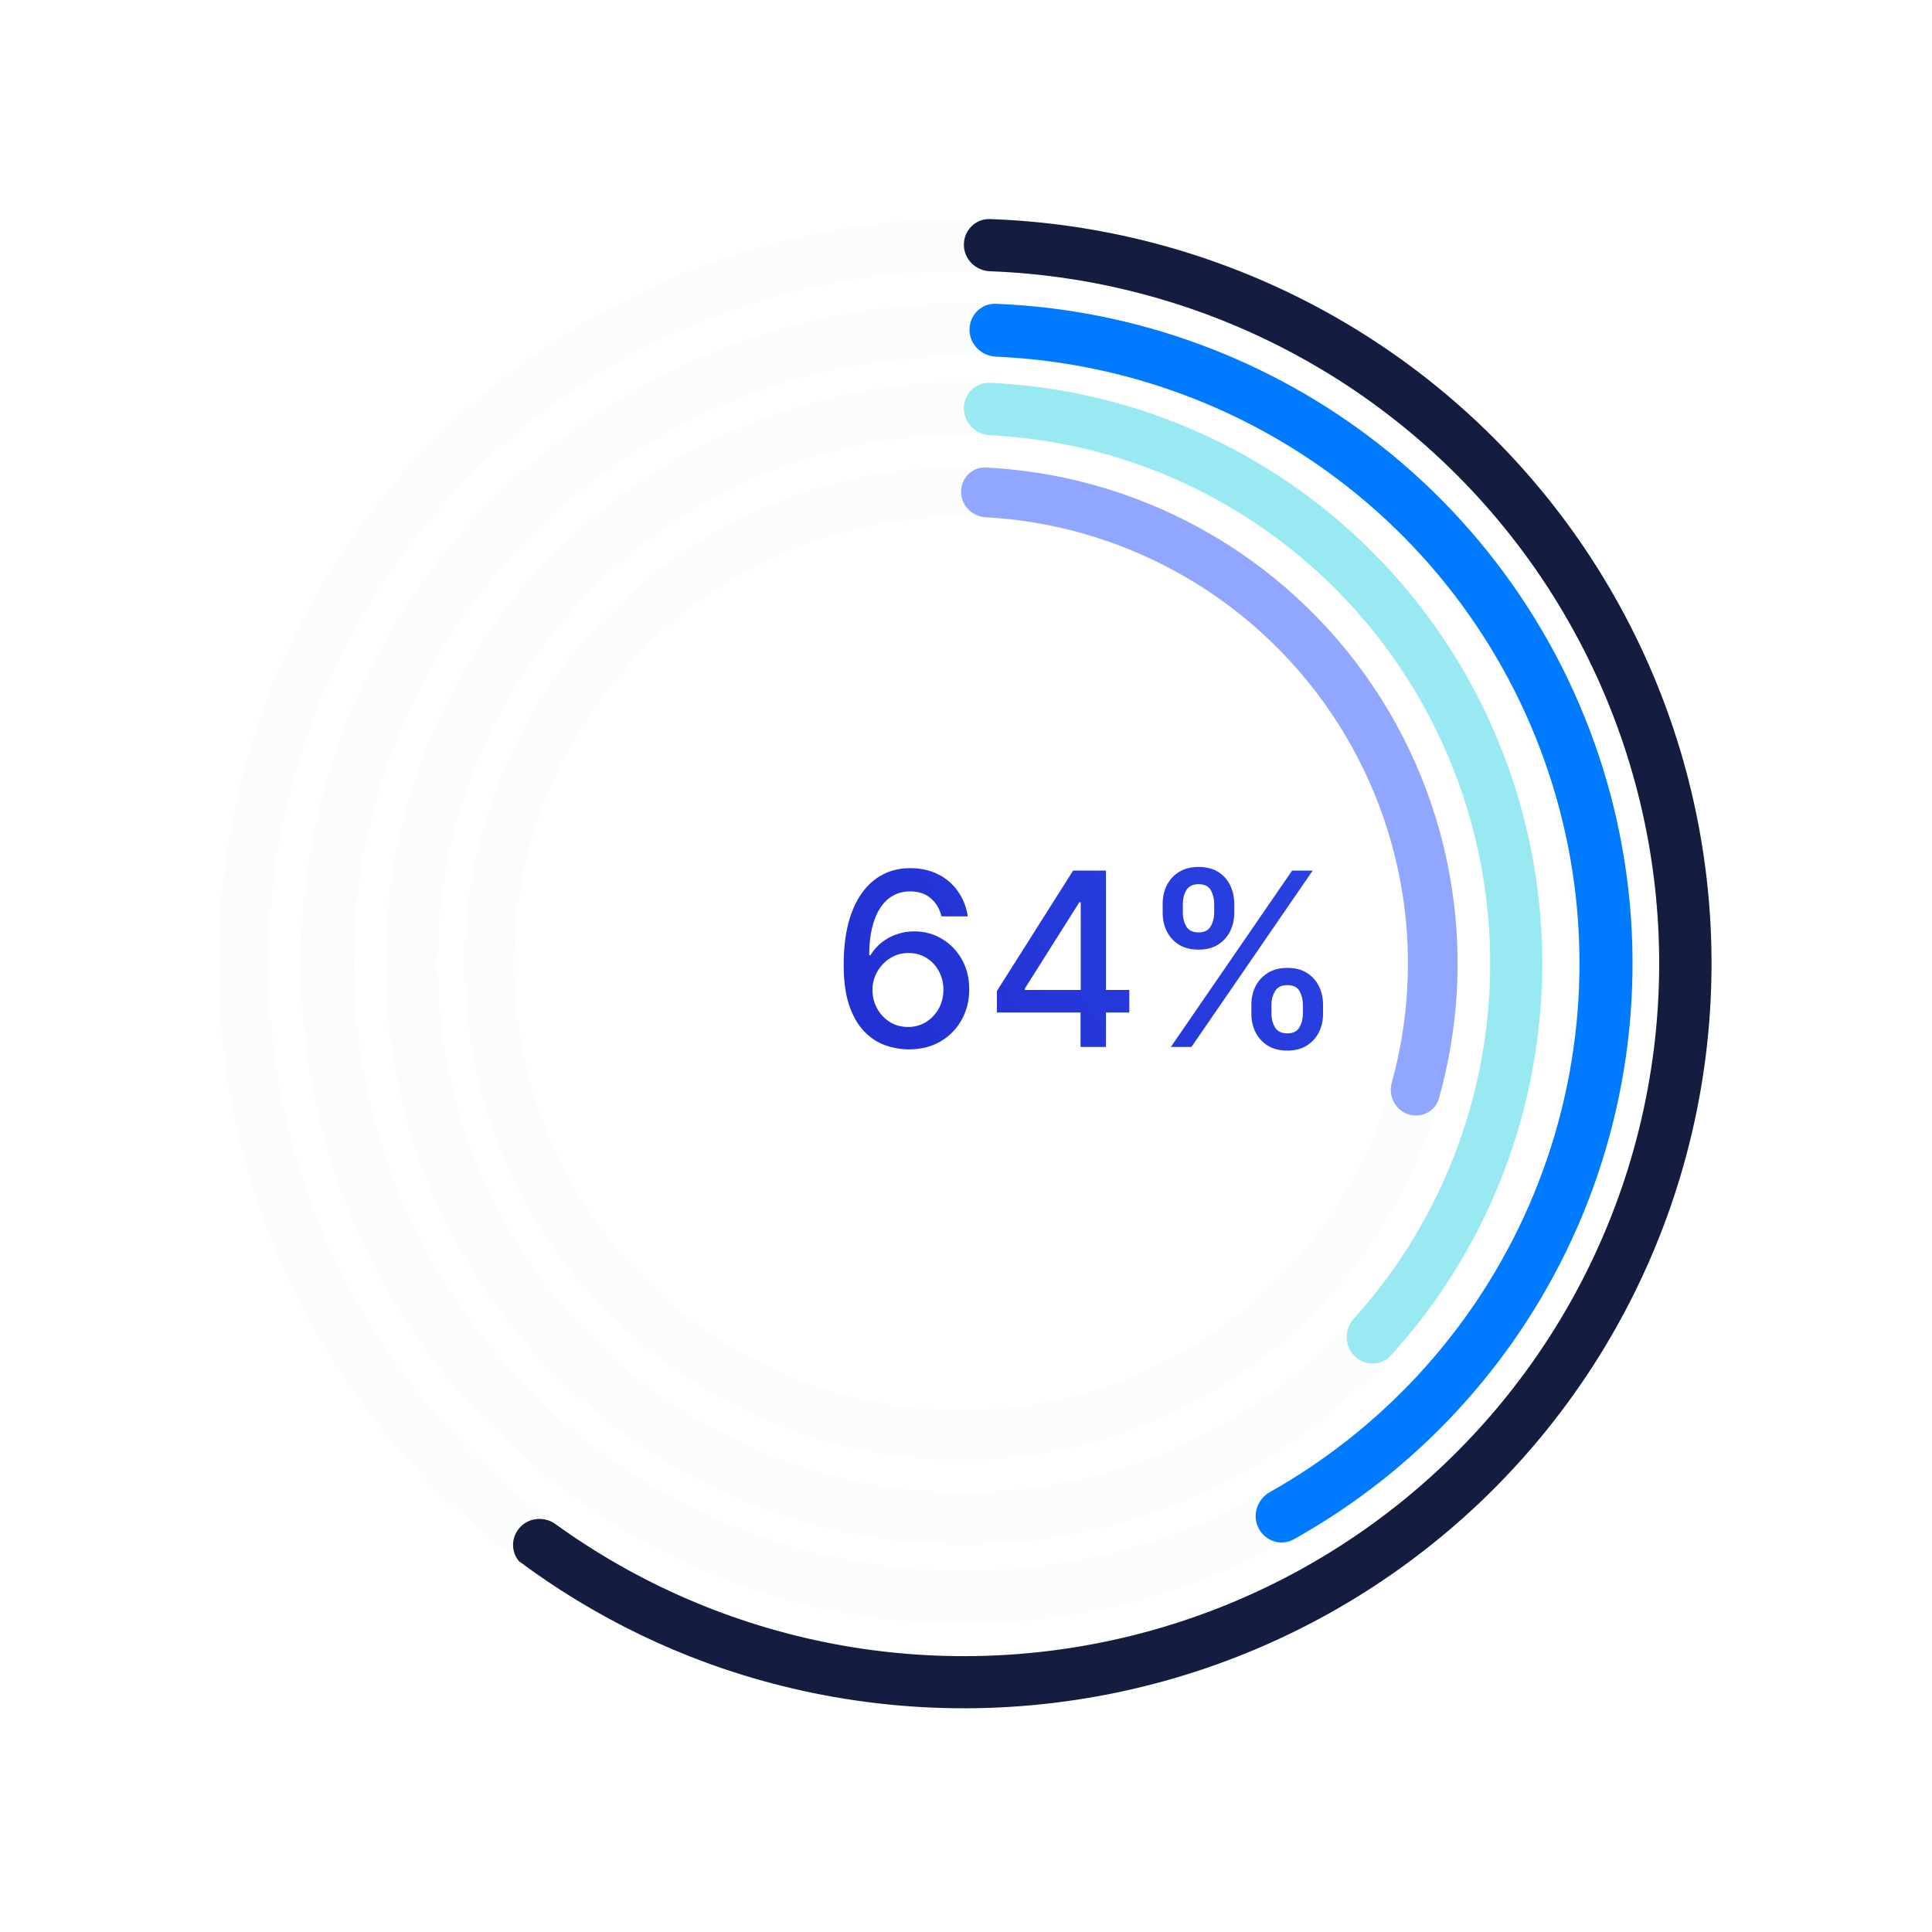
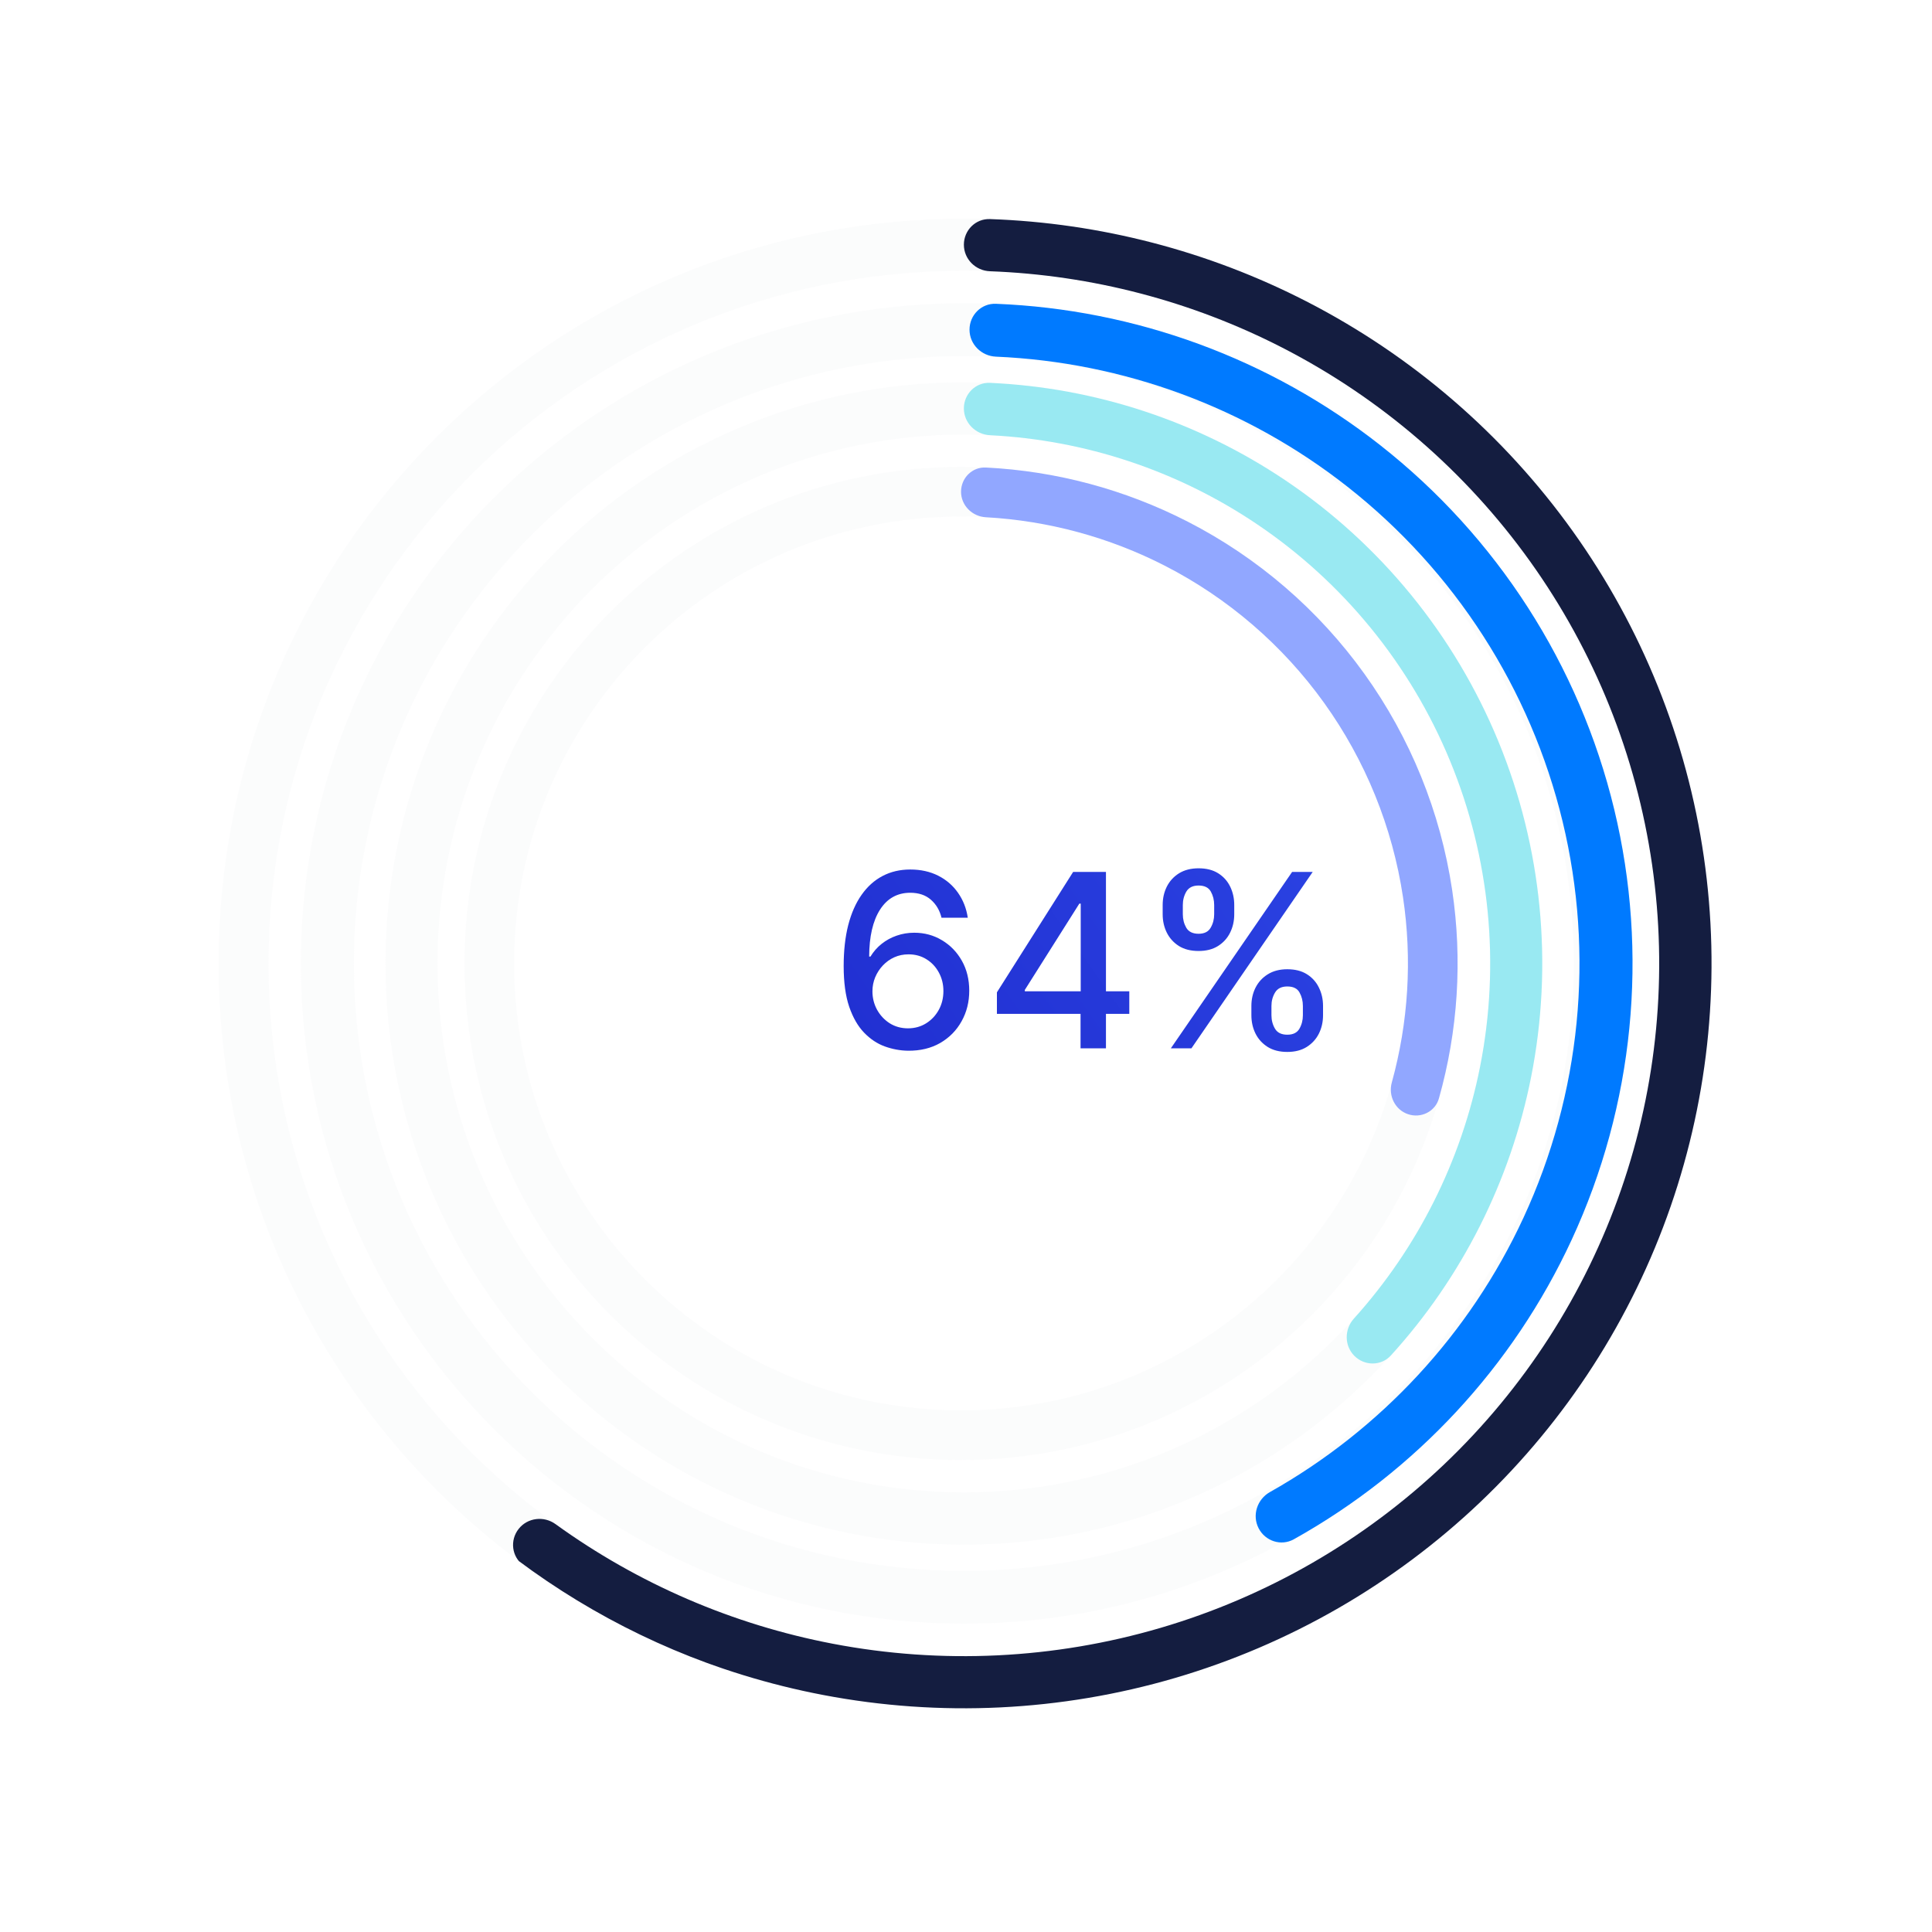
- <svg xmlns="http://www.w3.org/2000/svg" width="380" height="380" viewBox="0 0 380 380" fill="none">
-   <rect width="380" height="380" fill="white" />
+ <svg xmlns="http://www.w3.org/2000/svg" width="616" height="616" viewBox="0 0 616 616" fill="none">
+   <rect width="616" height="616" fill="white" />
  <g clip-path="url(#clip0_1321_196)">
-     <path opacity="0.1" d="M189.026 287.167C135.086 287.167 91.359 243.44 91.359 189.5C91.359 135.56 135.086 91.833 189.026 91.833C242.966 91.833 286.692 135.56 286.692 189.5C286.692 243.44 242.966 287.167 189.026 287.167ZM189.026 101.6C140.48 101.6 101.126 140.954 101.126 189.5C101.126 238.046 140.48 277.4 189.026 277.4C237.572 277.4 276.926 238.046 276.926 189.5C276.926 140.954 237.572 101.6 189.026 101.6Z" fill="#DADEE4" />
-     <path d="M189.026 96.717C189.026 94.02 191.214 91.821 193.907 91.955C207.727 92.647 221.262 96.269 233.607 102.602C247.402 109.679 259.314 119.938 268.357 132.532C277.401 145.126 283.316 159.691 285.614 175.024C287.67 188.745 286.777 202.728 283.016 216.044C282.283 218.64 279.501 220.01 276.945 219.148V219.148C274.389 218.286 273.03 215.519 273.749 212.919C277.023 201.076 277.782 188.659 275.955 176.472C273.887 162.672 268.563 149.563 260.424 138.229C252.285 126.894 241.564 117.661 229.149 111.291C218.184 105.666 206.175 102.418 193.907 101.736C191.214 101.586 189.026 99.414 189.026 96.717V96.717Z" fill="#91A7FF" />
-     <path opacity="0.1" d="M189.582 303.814C126.755 303.814 75.823 252.634 75.823 189.5C75.823 126.366 126.755 75.186 189.582 75.186C252.41 75.186 303.342 126.366 303.342 189.5C303.342 252.634 252.41 303.814 189.582 303.814ZM189.582 85.474C132.409 85.474 86.061 132.048 86.061 189.5C86.061 246.952 132.409 293.526 189.582 293.526C246.755 293.526 293.103 246.952 293.103 189.5C293.103 132.048 246.755 85.474 189.582 85.474Z" fill="#DADEE4" />
-     <path d="M189.582 80.33C189.582 77.489 191.886 75.173 194.724 75.302C215.42 76.243 235.504 82.849 252.783 94.451C271.491 107.012 286.072 124.865 294.682 145.754C303.292 166.642 305.545 189.627 301.155 211.802C297.101 232.284 287.548 251.225 273.576 266.596C271.663 268.7 268.39 268.693 266.384 266.677V266.677C264.392 264.675 264.403 261.448 266.294 259.35C278.858 245.418 287.451 228.297 291.114 209.794C295.108 189.615 293.058 168.699 285.223 149.691C277.387 130.683 264.119 114.436 247.095 103.005C231.499 92.534 213.394 86.535 194.724 85.602C191.887 85.46 189.582 83.171 189.582 80.33V80.33Z" fill="#99E9F2" />
-     <path opacity="0.1" d="M189.582 319.352C117.56 319.352 59.175 261.216 59.175 189.5C59.175 117.785 117.56 59.648 189.582 59.648C261.604 59.648 319.989 117.785 319.989 189.5C319.989 261.216 261.604 319.352 189.582 319.352ZM189.582 70.036C123.322 70.036 69.607 123.522 69.607 189.5C69.607 255.478 123.322 308.964 189.582 308.964C255.842 308.964 309.557 255.478 309.557 189.5C309.557 123.522 255.842 70.036 189.582 70.036Z" fill="#DADEE4" />
-     <path d="M190.692 64.842C190.692 61.973 193.019 59.637 195.885 59.751C223.331 60.84 249.783 70.536 271.423 87.522C294.426 105.578 310.655 130.819 317.494 159.179C324.334 187.538 321.386 217.365 309.126 243.853C297.59 268.775 278.443 289.376 254.483 302.756C251.982 304.153 248.855 303.13 247.55 300.58V300.58C246.239 298.018 247.265 294.888 249.772 293.475C271.632 281.16 289.102 262.297 299.651 239.505C310.931 215.136 313.643 187.695 307.35 161.604C301.058 135.514 286.128 112.292 264.965 95.681C245.164 80.139 220.987 71.23 195.885 70.148C193.019 70.024 190.692 67.71 190.692 64.842V64.842Z" fill="#007AFF" />
-     <path opacity="0.1" d="M189.583 336C108.367 336 42.528 270.41 42.528 189.5C42.528 108.59 108.367 43 189.583 43C270.799 43 336.638 108.59 336.638 189.5C336.638 270.41 270.799 336 189.583 336ZM189.583 53.255C114.052 53.255 52.822 114.254 52.822 189.5C52.822 264.746 114.052 325.745 189.583 325.745C265.114 325.745 326.344 264.746 326.344 189.5C326.344 114.254 265.114 53.255 189.583 53.255Z" fill="#DADEE4" />
-     <path d="M189.582 48.127C189.582 45.296 191.879 42.991 194.709 43.089C216.378 43.842 237.635 49.361 256.947 59.275C277.779 69.971 295.743 85.471 309.343 104.485C322.943 123.499 331.785 145.476 335.131 168.584C338.477 191.692 336.23 215.262 328.579 237.33C320.927 259.398 308.092 279.325 291.144 295.449C274.195 311.574 253.623 323.429 231.143 330.028C208.662 336.626 184.924 337.776 161.907 333.382C140.582 329.311 120.447 320.59 102.937 307.87C100.637 306.199 100.251 302.953 102.01 300.719V300.719C103.759 298.497 106.972 298.116 109.264 299.774C125.487 311.501 144.118 319.545 163.845 323.311C185.25 327.397 207.327 326.327 228.233 320.191C249.14 314.054 268.272 303.029 284.034 288.033C299.797 273.037 311.733 254.505 318.849 233.982C325.965 213.459 328.054 191.539 324.942 170.048C321.831 148.557 313.608 128.119 300.96 110.436C288.312 92.753 271.605 78.338 252.231 68.391C234.378 59.225 214.737 54.099 194.709 53.351C191.879 53.245 189.582 50.959 189.582 48.127V48.127Z" fill="#141D40" />
-     <path d="M178.594 206.398C177.047 206.375 175.522 206.093 174.02 205.551C172.529 205.009 171.174 204.105 169.955 202.84C168.735 201.575 167.758 199.876 167.024 197.741C166.301 195.607 165.94 192.941 165.94 189.745C165.94 186.719 166.239 184.031 166.838 181.682C167.447 179.333 168.323 177.351 169.463 175.736C170.604 174.109 171.982 172.873 173.597 172.026C175.212 171.179 177.024 170.755 179.035 170.755C181.101 170.755 182.937 171.162 184.54 171.975C186.144 172.788 187.443 173.912 188.437 175.346C189.442 176.78 190.08 178.412 190.351 180.242H185.184C184.834 178.796 184.139 177.616 183.1 176.701C182.061 175.787 180.706 175.329 179.035 175.329C176.494 175.329 174.512 176.436 173.089 178.649C171.677 180.863 170.965 183.941 170.954 187.882H171.208C171.807 186.899 172.541 186.064 173.41 185.375C174.291 184.675 175.274 184.138 176.358 183.765C177.453 183.381 178.605 183.189 179.814 183.189C181.824 183.189 183.642 183.681 185.269 184.663C186.906 185.635 188.211 186.978 189.182 188.695C190.153 190.412 190.639 192.377 190.639 194.59C190.639 196.804 190.136 198.809 189.131 200.604C188.137 202.4 186.737 203.823 184.93 204.873C183.123 205.912 181.011 206.42 178.594 206.398ZM178.577 201.993C179.91 201.993 181.101 201.666 182.152 201.011C183.202 200.356 184.032 199.475 184.642 198.368C185.252 197.261 185.557 196.025 185.557 194.658C185.557 193.325 185.257 192.111 184.659 191.016C184.072 189.92 183.258 189.051 182.219 188.407C181.192 187.763 180.017 187.442 178.696 187.442C177.691 187.442 176.759 187.634 175.901 188.017C175.054 188.401 174.308 188.932 173.665 189.61C173.021 190.288 172.513 191.067 172.14 191.948C171.778 192.817 171.598 193.738 171.598 194.709C171.598 196.008 171.897 197.21 172.496 198.317C173.105 199.424 173.936 200.316 174.986 200.994C176.047 201.66 177.245 201.993 178.577 201.993ZM196.081 199.147V194.912L211.073 171.23H214.41V177.464H212.293L201.57 194.438V194.709H222.118V199.147H196.081ZM212.53 205.923V197.86L212.564 195.929V171.23H217.527V205.923H212.53ZM246.131 199.418V197.589C246.131 196.279 246.402 195.082 246.944 193.997C247.498 192.902 248.3 192.027 249.35 191.372C250.411 190.705 251.693 190.372 253.195 190.372C254.731 190.372 256.019 190.7 257.058 191.355C258.097 192.01 258.882 192.885 259.412 193.981C259.955 195.076 260.226 196.279 260.226 197.589V199.418C260.226 200.728 259.955 201.931 259.412 203.027C258.87 204.111 258.074 204.986 257.024 205.652C255.985 206.307 254.709 206.635 253.195 206.635C251.671 206.635 250.383 206.307 249.333 205.652C248.283 204.986 247.486 204.111 246.944 203.027C246.402 201.931 246.131 200.728 246.131 199.418ZM250.078 197.589V199.418C250.078 200.39 250.31 201.271 250.773 202.061C251.236 202.852 252.043 203.247 253.195 203.247C254.336 203.247 255.132 202.852 255.584 202.061C256.036 201.271 256.262 200.39 256.262 199.418V197.589C256.262 196.618 256.041 195.737 255.601 194.946C255.172 194.156 254.37 193.76 253.195 193.76C252.066 193.76 251.264 194.156 250.79 194.946C250.315 195.737 250.078 196.618 250.078 197.589ZM228.683 179.564V177.735C228.683 176.425 228.954 175.222 229.496 174.126C230.049 173.031 230.851 172.156 231.901 171.501C232.963 170.846 234.245 170.518 235.747 170.518C237.283 170.518 238.57 170.846 239.609 171.501C240.648 172.156 241.433 173.031 241.964 174.126C242.495 175.222 242.76 176.425 242.76 177.735V179.564C242.76 180.874 242.489 182.077 241.947 183.173C241.416 184.257 240.626 185.132 239.575 185.798C238.536 186.453 237.26 186.781 235.747 186.781C234.211 186.781 232.918 186.453 231.867 185.798C230.828 185.132 230.038 184.257 229.496 183.173C228.954 182.077 228.683 180.874 228.683 179.564ZM232.647 177.735V179.564C232.647 180.535 232.872 181.416 233.324 182.207C233.787 182.997 234.595 183.393 235.747 183.393C236.876 183.393 237.667 182.997 238.118 182.207C238.581 181.416 238.813 180.535 238.813 179.564V177.735C238.813 176.763 238.593 175.883 238.152 175.092C237.712 174.301 236.91 173.906 235.747 173.906C234.617 173.906 233.816 174.301 233.341 175.092C232.878 175.883 232.647 176.763 232.647 177.735ZM230.292 205.923L254.144 171.23H258.193L234.341 205.923H230.292Z" fill="url(#paint0_linear_1321_196)" />
+     <path opacity="0.1" d="M306.42 465.512C218.981 465.512 148.098 394.629 148.098 307.19C148.098 219.75 218.981 148.867 306.42 148.867C393.86 148.867 464.743 219.75 464.743 307.19C464.743 394.629 393.86 465.512 306.42 465.512ZM306.42 164.699C227.725 164.699 163.93 228.494 163.93 307.19C163.93 385.885 227.725 449.68 306.42 449.68C385.116 449.68 448.911 385.885 448.911 307.19C448.911 228.494 385.116 164.699 306.42 164.699Z" fill="#DADEE4" />
+     <path d="M306.421 156.783C306.421 152.411 309.968 148.846 314.335 149.065C336.737 150.186 358.678 156.056 378.689 166.323C401.051 177.795 420.361 194.426 435.021 214.841C449.681 235.256 459.27 258.868 462.996 283.723C466.329 305.966 464.881 328.633 458.785 350.219C457.597 354.426 453.085 356.648 448.943 355.251V355.251C444.8 353.854 442.597 349.367 443.761 345.154C449.068 325.955 450.299 305.827 447.338 286.07C443.986 263.7 435.355 242.449 422.161 224.076C408.967 205.703 391.588 190.734 371.462 180.409C353.688 171.291 334.222 166.025 314.334 164.919C309.968 164.676 306.421 161.155 306.421 156.783V156.783Z" fill="#91A7FF" />
+     <path opacity="0.1" d="M307.323 492.499C205.476 492.499 122.913 409.533 122.913 307.189C122.913 204.846 205.476 121.88 307.323 121.88C409.17 121.88 491.733 204.846 491.733 307.189C491.733 409.533 409.17 492.499 307.323 492.499ZM307.323 138.558C214.643 138.558 139.51 214.057 139.51 307.189C139.51 400.322 214.643 475.821 307.323 475.821C400.004 475.821 475.136 400.322 475.136 307.189C475.136 214.057 400.004 138.558 307.323 138.558Z" fill="#DADEE4" />
+     <path d="M307.322 130.219C307.322 125.613 311.058 121.86 315.659 122.069C349.208 123.594 381.764 134.302 409.775 153.11C440.101 173.472 463.737 202.414 477.695 236.274C491.652 270.135 495.304 307.395 488.189 343.342C481.617 376.544 466.13 407.249 443.481 432.166C440.38 435.578 435.075 435.566 431.823 432.298V432.298C428.594 429.053 428.611 423.821 431.677 420.421C452.043 397.836 465.974 370.082 471.911 340.088C478.386 307.376 475.063 273.47 462.361 242.657C449.66 211.843 428.151 185.507 400.554 166.977C375.273 150.002 345.923 140.278 315.658 138.766C311.058 138.536 307.322 134.824 307.322 130.219V130.219Z" fill="#99E9F2" />
+     <path opacity="0.1" d="M307.323 517.687C190.572 517.687 95.926 423.444 95.926 307.19C95.926 190.935 190.572 96.692 307.323 96.692C424.074 96.692 518.72 190.935 518.72 307.19C518.72 423.444 424.074 517.687 307.323 517.687ZM307.323 113.532C199.912 113.532 112.838 200.236 112.838 307.19C112.838 414.144 199.912 500.847 307.323 500.847C414.734 500.847 501.808 414.144 501.808 307.19C501.808 200.236 414.734 113.532 307.323 113.532Z" fill="#DADEE4" />
+     <path d="M309.122 105.112C309.122 100.462 312.894 96.675 317.541 96.859C362.032 98.624 404.911 114.342 439.992 141.879C477.281 171.148 503.588 212.065 514.675 258.037C525.763 304.01 520.984 352.36 501.11 395.299C482.41 435.699 451.371 469.094 412.53 490.784C408.477 493.048 403.407 491.389 401.292 487.256V487.256C399.166 483.103 400.829 478.029 404.894 475.739C440.33 455.776 468.649 425.197 485.751 388.25C504.035 348.747 508.431 304.264 498.231 261.969C488.031 219.675 463.828 182.031 429.522 155.103C397.425 129.909 358.232 115.468 317.54 113.714C312.894 113.513 309.122 109.762 309.122 105.112V105.112Z" fill="#007AFF" />
+     <path opacity="0.1" d="M307.323 544.674C175.668 544.674 68.939 438.348 68.939 307.19C68.939 176.031 175.668 69.705 307.323 69.705C438.979 69.705 545.707 176.031 545.707 307.19C545.707 438.348 438.979 544.674 307.323 544.674ZM307.323 86.329C184.883 86.329 85.626 185.212 85.626 307.19C85.626 429.167 184.883 528.05 307.323 528.05C429.763 528.05 529.02 429.167 529.02 307.19C529.02 185.212 429.763 86.329 307.323 86.329Z" fill="#DADEE4" />
+     <path d="M307.323 78.017C307.323 73.427 311.046 69.69 315.634 69.85C350.761 71.07 385.22 80.017 416.524 96.088C450.294 113.426 479.416 138.553 501.462 169.376C523.509 200.198 537.841 235.824 543.265 273.284C548.689 310.743 545.047 348.952 532.644 384.725C520.241 420.498 499.434 452.8 471.959 478.939C444.485 505.078 411.137 524.296 374.695 534.992C338.253 545.688 299.773 547.553 262.461 540.43C227.891 533.831 195.251 519.694 166.867 499.073C163.138 496.364 162.512 491.103 165.363 487.481V487.481C168.2 483.879 173.407 483.263 177.123 485.949C203.421 504.959 233.623 517.999 265.601 524.104C300.301 530.728 336.088 528.994 369.979 519.046C403.87 509.098 434.883 491.225 460.435 466.916C485.987 442.607 505.336 412.567 516.872 379.297C528.407 346.028 531.793 310.494 526.749 275.657C521.705 240.82 508.376 207.688 487.873 179.023C467.37 150.358 440.286 126.989 408.88 110.865C379.94 96.007 348.101 87.698 315.634 86.484C311.046 86.313 307.323 82.608 307.323 78.017V78.017Z" fill="#141D40" />
+     <path d="M289.51 335.013C287.002 334.977 284.531 334.519 282.096 333.64C279.679 332.761 277.482 331.297 275.505 329.246C273.528 327.196 271.944 324.441 270.754 320.981C269.583 317.52 268.997 313.2 268.997 308.019C268.997 303.113 269.482 298.755 270.452 294.947C271.441 291.139 272.86 287.926 274.709 285.308C276.558 282.672 278.791 280.668 281.409 279.294C284.027 277.921 286.966 277.235 290.224 277.235C293.575 277.235 296.55 277.894 299.149 279.212C301.749 280.53 303.854 282.352 305.465 284.677C307.095 287.002 308.129 289.647 308.569 292.613H300.193C299.625 290.27 298.499 288.357 296.815 286.874C295.131 285.391 292.934 284.649 290.224 284.649C286.105 284.649 282.892 286.444 280.586 290.032C278.297 293.62 277.144 298.609 277.125 304.998H277.537C278.508 303.405 279.698 302.051 281.107 300.934C282.535 299.799 284.128 298.929 285.886 298.325C287.661 297.703 289.529 297.391 291.488 297.391C294.746 297.391 297.694 298.188 300.33 299.781C302.985 301.355 305.099 303.534 306.674 306.316C308.248 309.099 309.035 312.285 309.035 315.873C309.035 319.461 308.221 322.711 306.591 325.622C304.98 328.532 302.71 330.839 299.781 332.542C296.852 334.226 293.428 335.05 289.51 335.013ZM289.483 327.873C291.643 327.873 293.575 327.342 295.277 326.281C296.98 325.219 298.326 323.791 299.314 321.997C300.303 320.203 300.797 318.198 300.797 315.983C300.797 313.822 300.312 311.854 299.342 310.079C298.39 308.303 297.071 306.893 295.387 305.849C293.721 304.806 291.817 304.284 289.675 304.284C288.046 304.284 286.535 304.595 285.144 305.218C283.771 305.84 282.563 306.701 281.519 307.799C280.476 308.898 279.652 310.161 279.048 311.589C278.462 312.999 278.169 314.491 278.169 316.065C278.169 318.17 278.654 320.12 279.624 321.914C280.613 323.708 281.959 325.155 283.661 326.253C285.382 327.333 287.323 327.873 289.483 327.873ZM317.857 323.26V316.395L342.161 278.004H347.57V288.11H344.138L326.755 315.626V316.065H360.065V323.26H317.857ZM344.522 334.244V321.173L344.577 318.042V278.004H352.623V334.244H344.522ZM398.992 323.699V320.733C398.992 318.61 399.431 316.669 400.31 314.912C401.207 313.136 402.507 311.717 404.209 310.655C405.93 309.575 408.008 309.035 410.443 309.035C412.933 309.035 415.02 309.566 416.704 310.628C418.388 311.69 419.661 313.108 420.521 314.884C421.4 316.66 421.839 318.61 421.839 320.733V323.699C421.839 325.823 421.4 327.773 420.521 329.549C419.642 331.306 418.352 332.725 416.649 333.805C414.965 334.867 412.896 335.398 410.443 335.398C407.971 335.398 405.884 334.867 404.182 333.805C402.479 332.725 401.188 331.306 400.31 329.549C399.431 327.773 398.992 325.823 398.992 323.699ZM405.39 320.733V323.699C405.39 325.274 405.765 326.702 406.516 327.983C407.267 329.265 408.575 329.906 410.443 329.906C412.292 329.906 413.583 329.265 414.315 327.983C415.047 326.702 415.413 325.274 415.413 323.699V320.733C415.413 319.159 415.056 317.731 414.342 316.45C413.647 315.168 412.347 314.527 410.443 314.527C408.612 314.527 407.312 315.168 406.543 316.45C405.774 317.731 405.39 319.159 405.39 320.733ZM370.706 291.515V288.549C370.706 286.425 371.146 284.475 372.025 282.7C372.922 280.924 374.221 279.505 375.924 278.443C377.645 277.381 379.723 276.85 382.158 276.85C384.648 276.85 386.735 277.381 388.419 278.443C390.103 279.505 391.376 280.924 392.236 282.7C393.097 284.475 393.527 286.425 393.527 288.549V291.515C393.527 293.638 393.087 295.588 392.209 297.364C391.348 299.121 390.067 300.54 388.364 301.62C386.68 302.682 384.611 303.213 382.158 303.213C379.668 303.213 377.572 302.682 375.869 301.62C374.185 300.54 372.903 299.121 372.025 297.364C371.146 295.588 370.706 293.638 370.706 291.515ZM377.132 288.549V291.515C377.132 293.089 377.499 294.517 378.231 295.799C378.981 297.08 380.29 297.721 382.158 297.721C383.989 297.721 385.27 297.08 386.002 295.799C386.753 294.517 387.128 293.089 387.128 291.515V288.549C387.128 286.974 386.771 285.546 386.057 284.265C385.343 282.983 384.043 282.343 382.158 282.343C380.327 282.343 379.027 282.983 378.258 284.265C377.508 285.546 377.132 286.974 377.132 288.549ZM373.315 334.244L411.981 278.004H418.544L379.879 334.244H373.315Z" fill="url(#paint0_linear_1321_196)" />
  </g>
  <defs>
-     <linearGradient id="paint0_linear_1321_196" x1="264.599" y1="160.169" x2="169.63" y2="227.122" gradientUnits="userSpaceOnUse">
+     <linearGradient id="paint0_linear_1321_196" x1="427.589" y1="259.642" x2="274.088" y2="367.002" gradientUnits="userSpaceOnUse">
      <stop stop-color="#2B43E3" />
      <stop offset="0.996" stop-color="#202ED0" />
    </linearGradient>
    <clipPath id="clip0_1321_196">
-       <rect x="43" y="43" width="293.948" height="293" rx="146.5" fill="white" />
+       <rect x="69.705" y="69.705" width="476.506" height="474.968" rx="237.484" fill="white" />
    </clipPath>
  </defs>
</svg>
